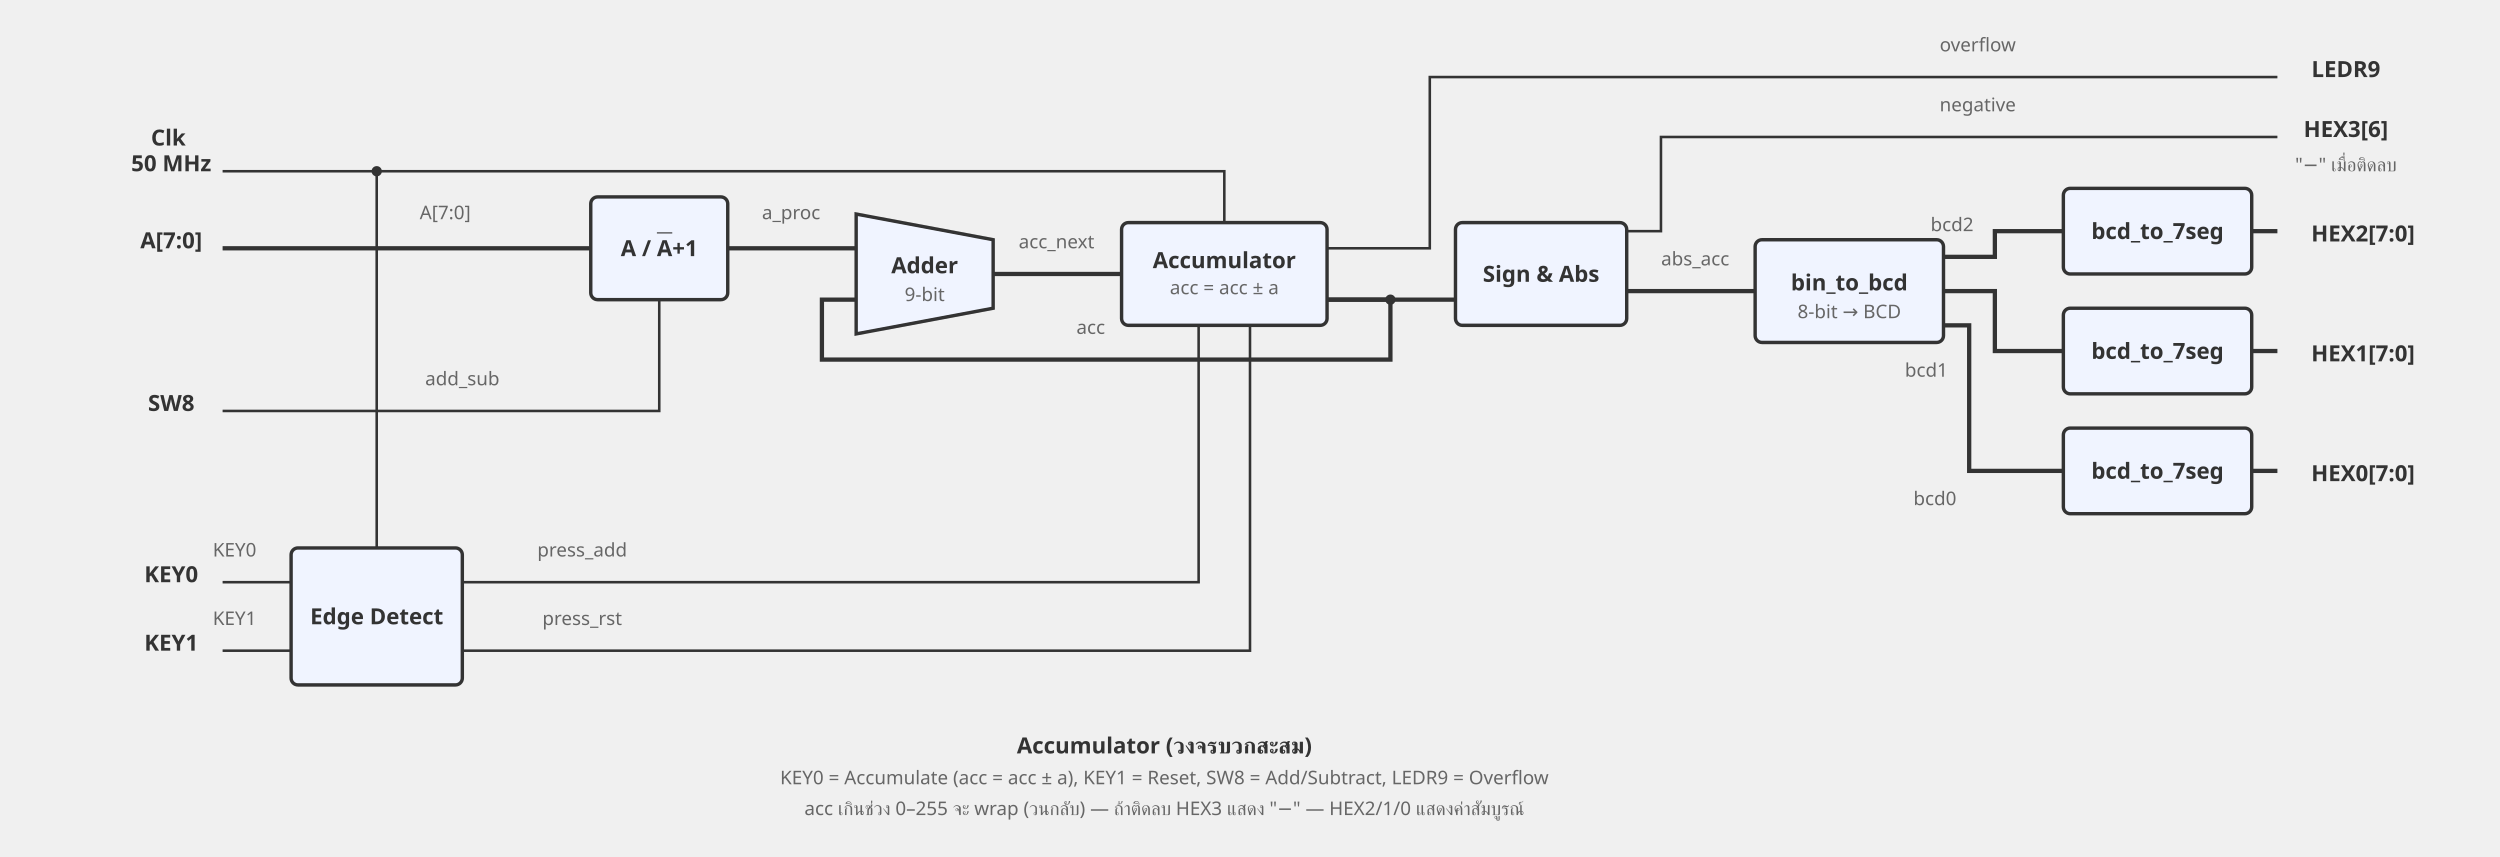
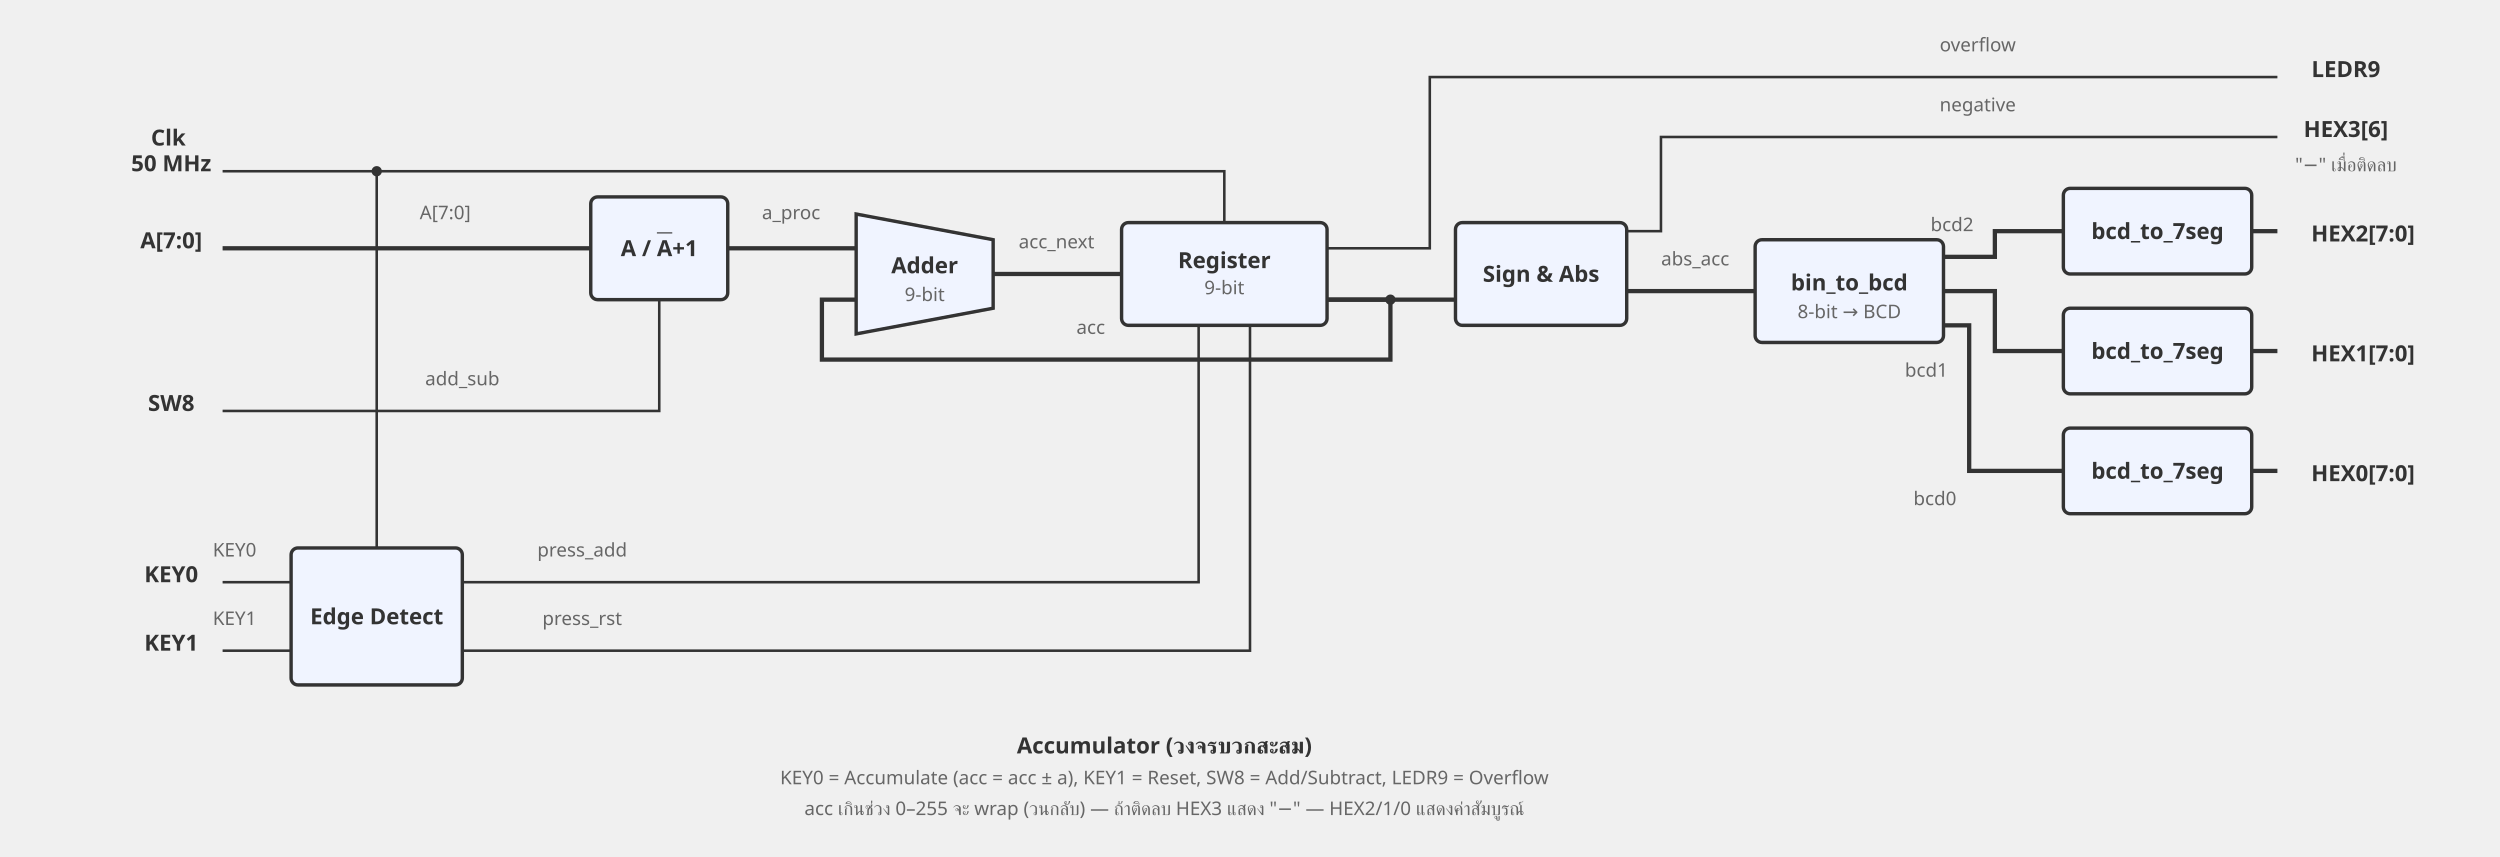
<svg xmlns="http://www.w3.org/2000/svg" viewBox="-60 -40 1460 500" font-family="sans-serif">
  <style>
    .gate { fill: white; stroke: #333; stroke-width: 2; }
    .box { fill: #f0f4ff; stroke: #333; stroke-width: 2; }
    .wire { stroke: #333; stroke-width: 1.5; fill: none; }
    .wire-thick { stroke: #333; stroke-width: 2.5; fill: none; }
    .label { text-anchor: middle; font-size: 13px; fill: #333; }
    .label-sm { text-anchor: middle; font-size: 11px; fill: #666; }
    .dot { fill: #333; }
  </style>
  <text x="40" y="45" class="label" font-weight="bold" text-anchor="end">
    <tspan x="40" dy="0">Clk</tspan>
    <tspan x="40" dy="15">50 MHz</tspan>
  </text>
  <text x="40" y="105" class="label" font-weight="bold" text-anchor="end">A[7:0]</text>
  <text x="40" y="200" class="label" font-weight="bold" text-anchor="end">SW8</text>
  <text x="40" y="300" class="label" font-weight="bold" text-anchor="end">KEY0</text>
  <text x="40" y="340" class="label" font-weight="bold" text-anchor="end">KEY1</text>
  <rect class="box" x="110" y="280" width="100" height="80" rx="4" />
  <text x="160" y="320" class="label" dominant-baseline="middle" font-weight="bold">Edge Detect</text>
  <rect class="box" x="285" y="75" width="80" height="60" rx="4" />
  <text x="325" y="105" class="label" dominant-baseline="middle" font-weight="bold">A / <tspan text-decoration="overline">A</tspan>+1</text>
  <polygon class="box" points="440,85 520,100 520,140 440,155" />
  <text x="480" y="115" class="label" dominant-baseline="middle" font-weight="bold">Adder</text>
  <text x="480" y="132" class="label-sm" dominant-baseline="middle">9-bit</text>
  <rect class="box" x="595" y="90" width="120" height="60" rx="4" />
-   <text x="655" y="112" class="label" dominant-baseline="middle" font-weight="bold">Accumulator</text>
-   <text x="655" y="128" class="label-sm" dominant-baseline="middle">acc = acc ± a</text>
+   <text x="655" y="112" class="label" dominant-baseline="middle" font-weight="bold">Register</text>
+   <text x="655" y="128" class="label-sm" dominant-baseline="middle">9-bit</text>
  <rect class="box" x="790" y="90" width="100" height="60" rx="4" />
  <text x="840" y="120" class="label" dominant-baseline="middle" font-weight="bold">Sign &amp; Abs</text>
  <rect class="box" x="965" y="100" width="110" height="60" rx="4" />
  <text x="1020" y="125" class="label" dominant-baseline="middle" font-weight="bold">bin_to_bcd</text>
  <text x="1020" y="142" class="label-sm" dominant-baseline="middle">8-bit → BCD</text>
  <rect class="box" x="1145" y="70" width="110" height="50" rx="4" />
  <text x="1200" y="95" class="label" dominant-baseline="middle" font-weight="bold">bcd_to_7seg</text>
  <rect class="box" x="1145" y="140" width="110" height="50" rx="4" />
  <text x="1200" y="165" class="label" dominant-baseline="middle" font-weight="bold">bcd_to_7seg</text>
  <rect class="box" x="1145" y="210" width="110" height="50" rx="4" />
  <text x="1200" y="235" class="label" dominant-baseline="middle" font-weight="bold">bcd_to_7seg</text>
  <text x="1310" y="40" class="label" font-weight="bold">HEX3[6]</text>
  <text x="1310" y="60" class="label-sm">"−" เมื่อติดลบ</text>
  <text x="1320" y="101" class="label" font-weight="bold">HEX2[7:0]</text>
  <text x="1320" y="171" class="label" font-weight="bold">HEX1[7:0]</text>
  <text x="1320" y="241" class="label" font-weight="bold">HEX0[7:0]</text>
  <path class="wire" d="M70,60 H160 V280" />
  <path class="wire" d="M160,60 H655 V90" />
  <circle cx="160" cy="60" r="3" class="dot" />
  <line class="wire-thick" x1="70" y1="105" x2="285" y2="105" />
  <text x="200" y="88" class="label-sm">A[7:0]</text>
  <path class="wire" d="M70,200 H325 V135" />
  <text x="210" y="185" class="label-sm">add_sub</text>
  <line class="wire" x1="70" y1="300" x2="110" y2="300" />
  <text x="77" y="285" class="label-sm">KEY0</text>
  <line class="wire" x1="70" y1="340" x2="110" y2="340" />
  <text x="77" y="325" class="label-sm">KEY1</text>
  <path class="wire" d="M210,300 H640 V150" />
  <text x="280" y="285" class="label-sm">press_add</text>
  <path class="wire" d="M210,340 H670 V150" />
  <text x="280" y="325" class="label-sm">press_rst</text>
  <line class="wire-thick" x1="365" y1="105" x2="440" y2="105" />
  <text x="402" y="88" class="label-sm">a_proc</text>
  <path class="wire-thick" d="M715,135 H752 V170 H420 V135 H440" />
  <text x="577" y="155" class="label-sm">acc</text>
  <circle cx="752" cy="135" r="3" class="dot" />
  <line class="wire-thick" x1="520" y1="120" x2="595" y2="120" />
  <text x="557" y="105" class="label-sm">acc_next</text>
  <line class="wire-thick" x1="715" y1="135" x2="790" y2="135" />
  <line class="wire-thick" x1="890" y1="130" x2="965" y2="130" />
  <text x="930" y="115" class="label-sm">abs_acc</text>
  <path class="wire" d="M890,95 H910 V40 H1270" />
  <text x="1095" y="25" class="label-sm">negative</text>
  <path class="wire-thick" d="M1075,110 H1105 V95 H1145" />
  <text x="1080" y="95" class="label-sm">bcd2</text>
  <path class="wire-thick" d="M1075,130 H1105 V165 H1145" />
  <text x="1065" y="180" class="label-sm">bcd1</text>
  <path class="wire-thick" d="M1075,150 H1090 V235 H1145" />
  <text x="1070" y="255" class="label-sm">bcd0</text>
  <line class="wire-thick" x1="1255" y1="95" x2="1270" y2="95" />
  <line class="wire-thick" x1="1255" y1="165" x2="1270" y2="165" />
  <line class="wire-thick" x1="1255" y1="235" x2="1270" y2="235" />
  <path class="wire" d="M715,105 H775 V5 H1270" />
  <text x="1095" y="-10" class="label-sm">overflow</text>
  <text x="1310" y="5" class="label" font-weight="bold">LEDR9</text>
  <text x="620" y="400" class="label" font-size="15" font-weight="bold">Accumulator (วงจรบวกสะสม)</text>
  <text x="620" y="418" class="label-sm">KEY0 = Accumulate (acc = acc ± a), KEY1 = Reset, SW8 = Add/Subtract, LEDR9 = Overflow</text>
  <text x="620" y="436" class="label-sm">acc เกินช่วง 0–255 จะ wrap (วนกลับ) — ถ้าติดลบ HEX3 แสดง "−" — HEX2/1/0 แสดงค่าสัมบูรณ์</text>
</svg>
